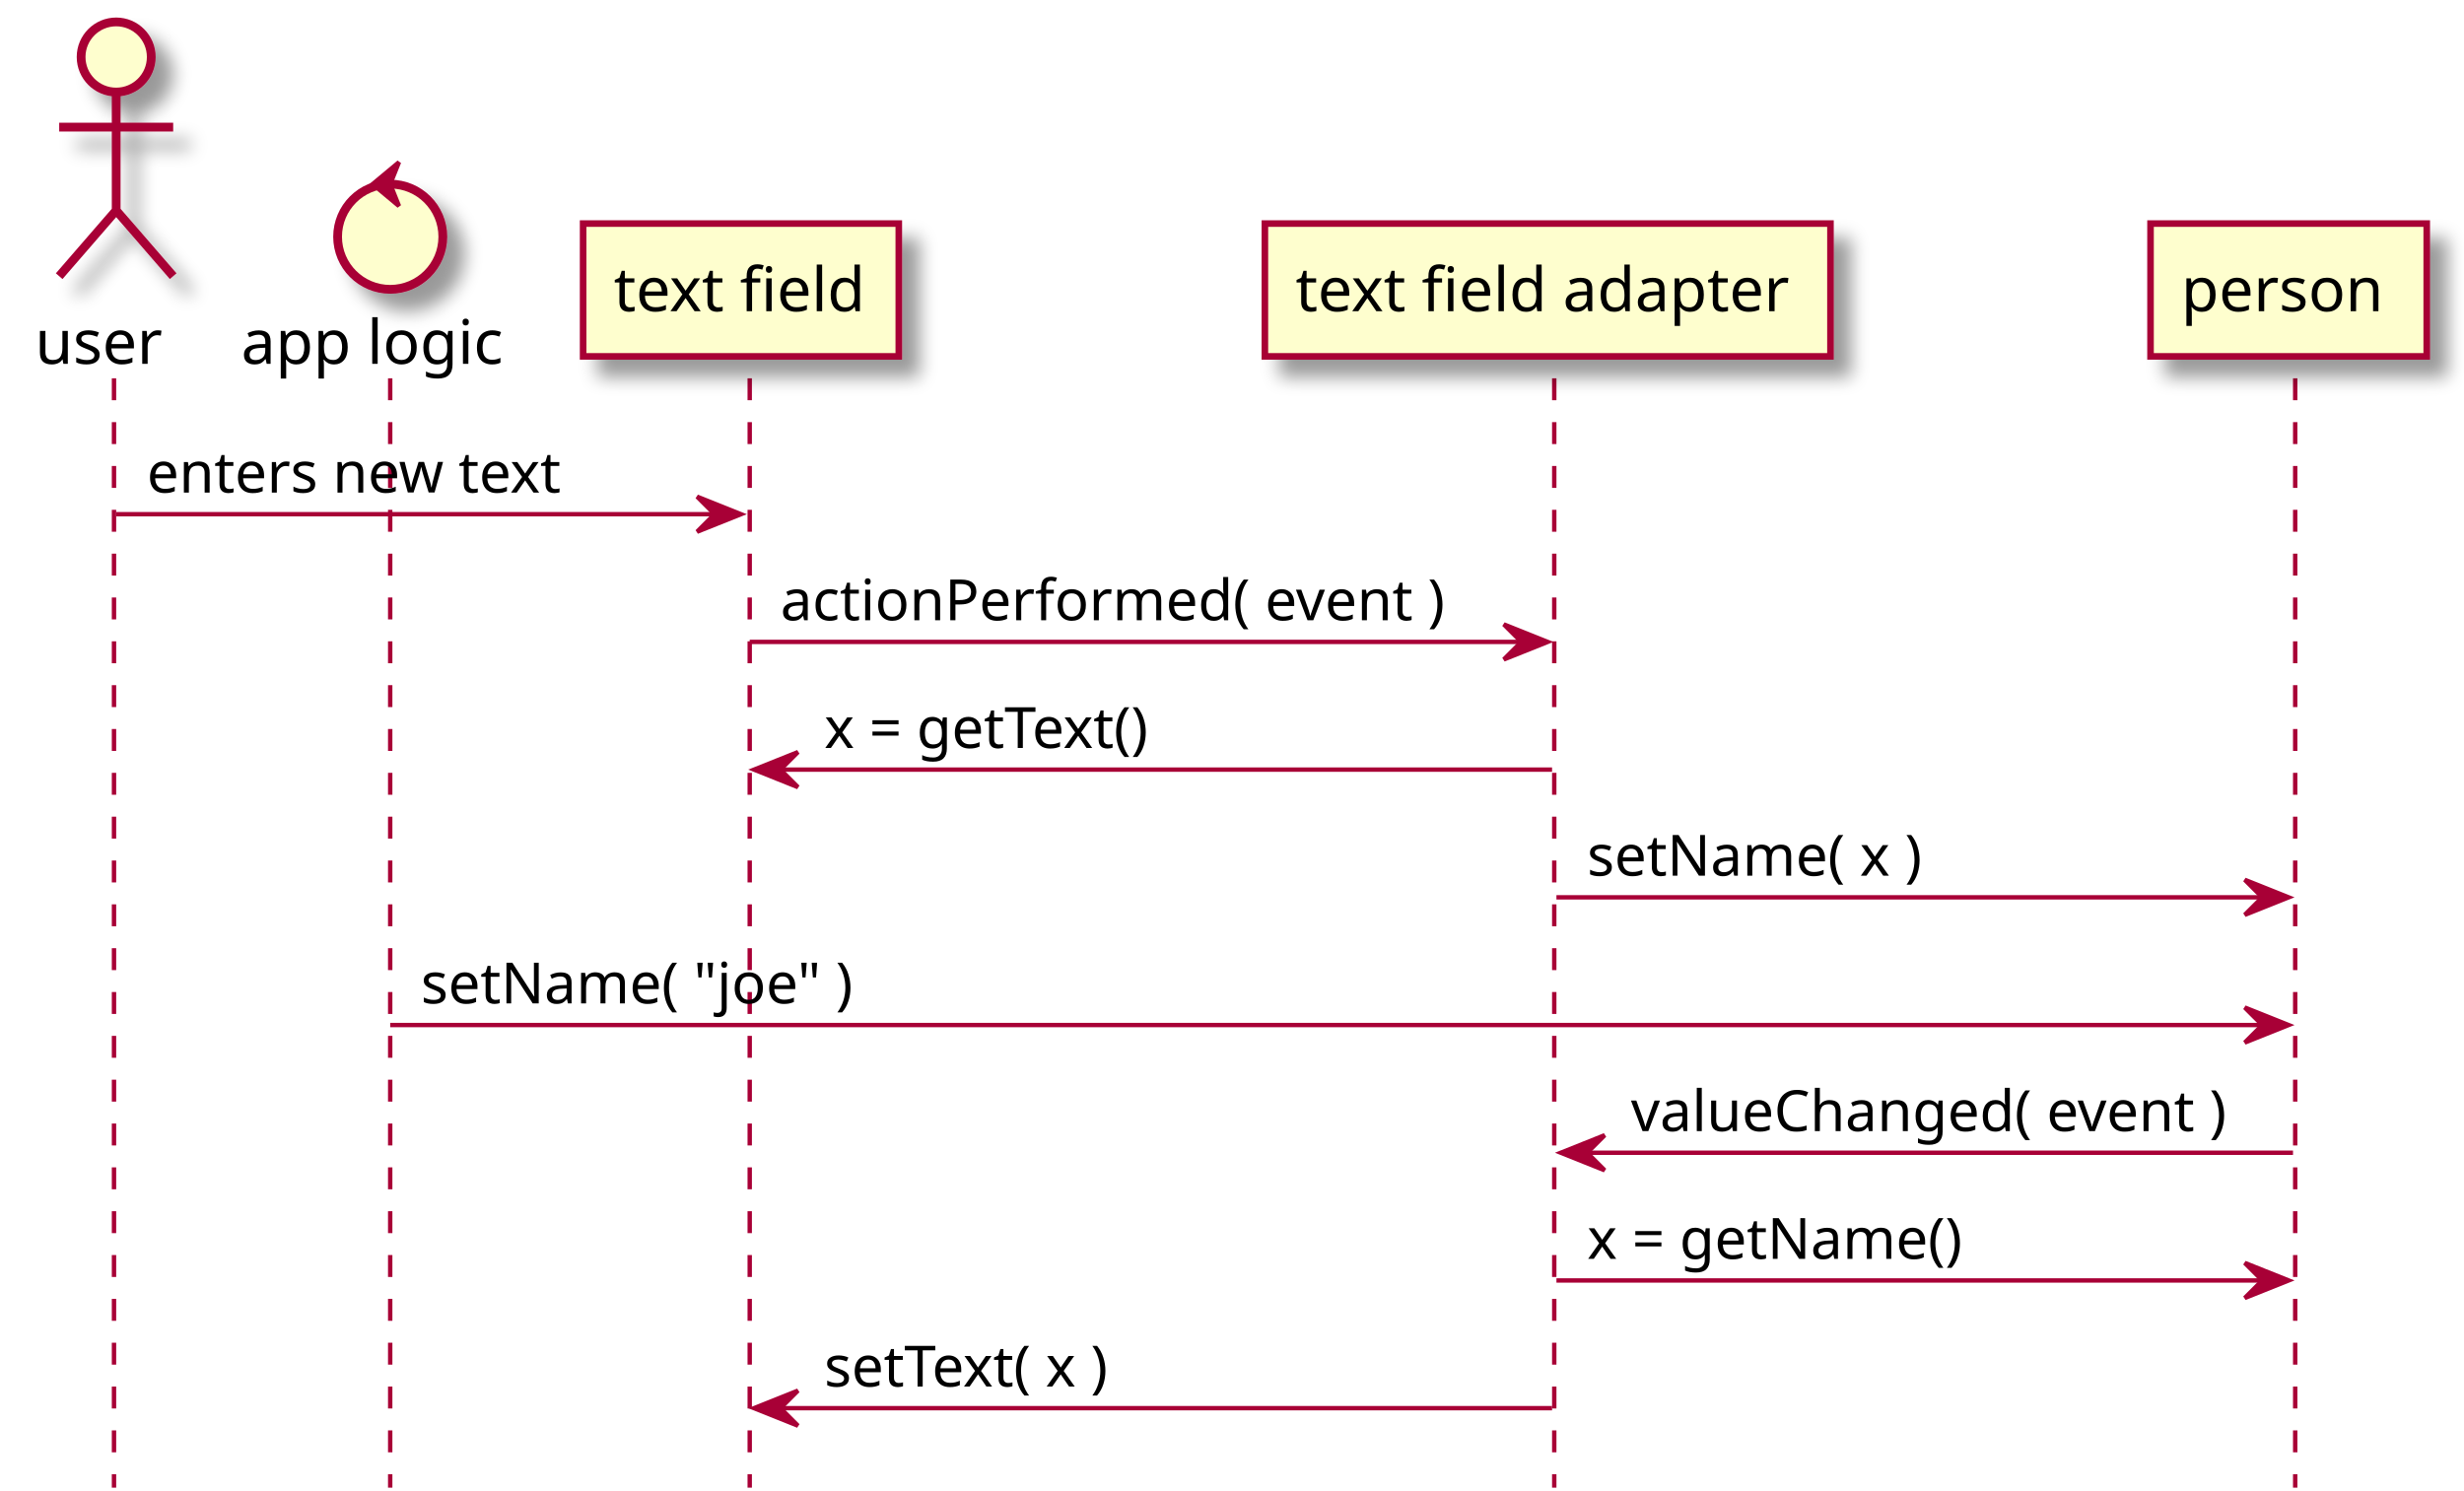
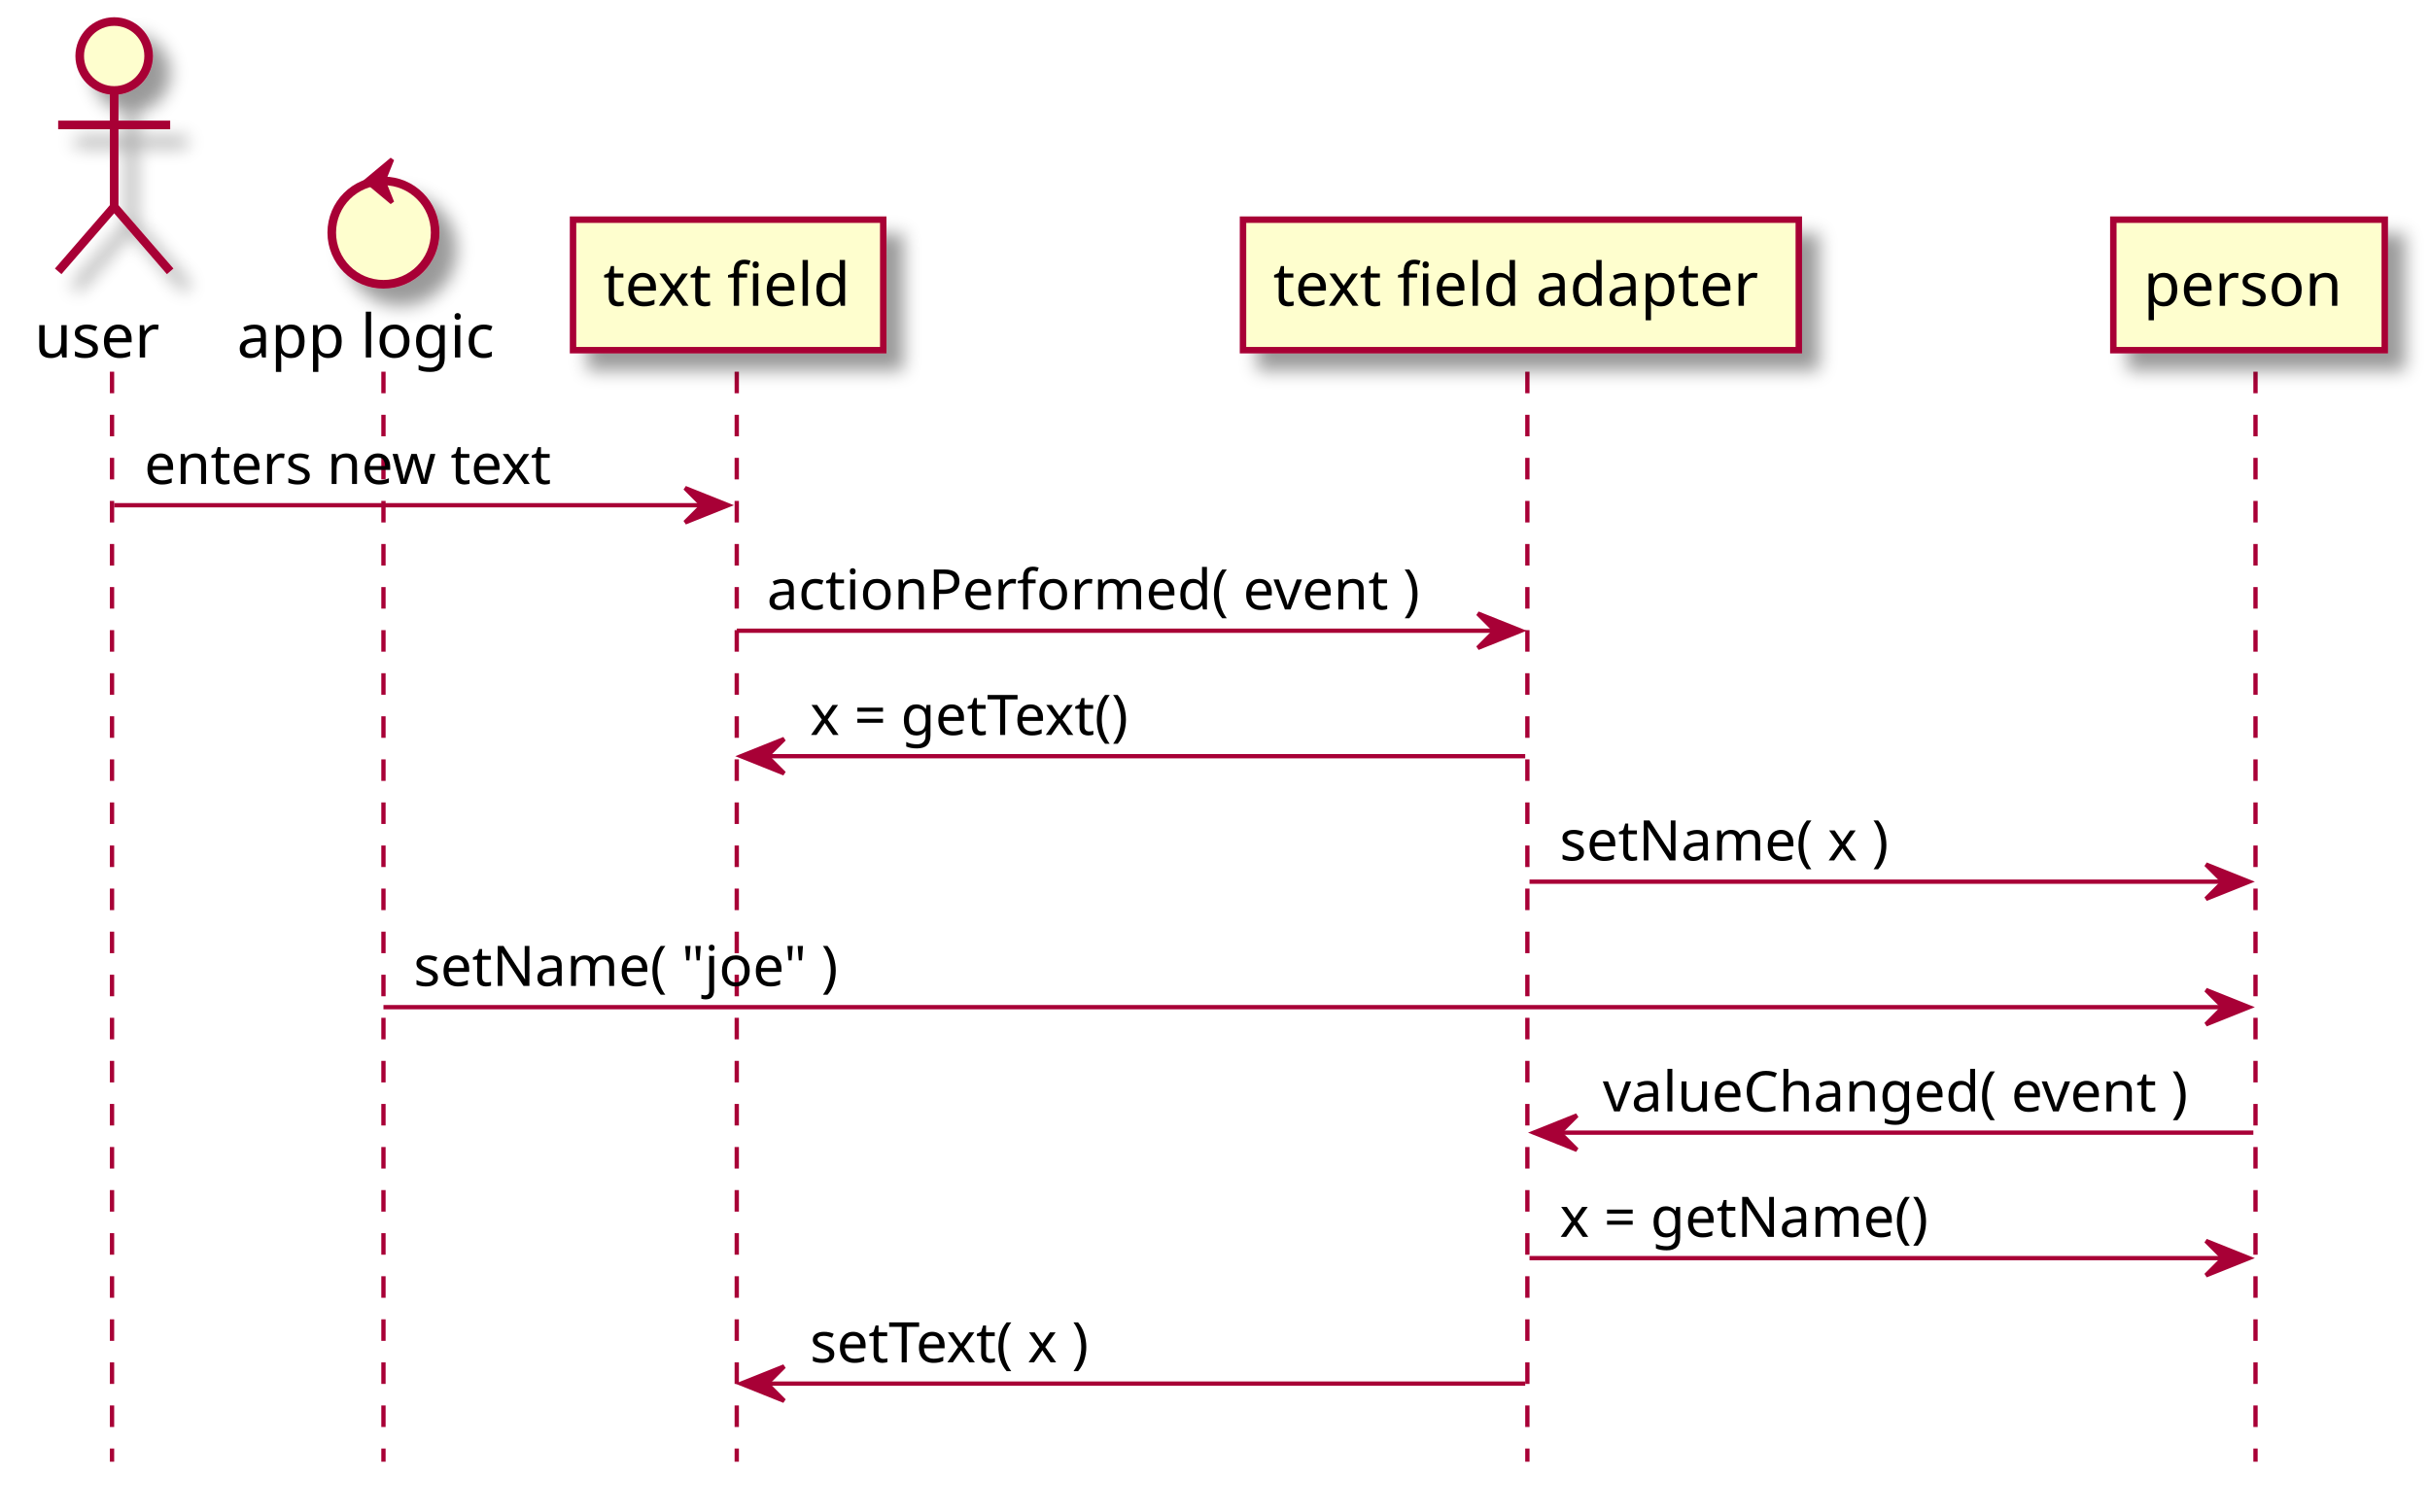
- <svg xmlns="http://www.w3.org/2000/svg" contentScriptType="application/ecmascript" contentStyleType="text/css" height="340px" preserveAspectRatio="none" style="width:562px;height:340px;" version="1.1" viewBox="0 0 562 340" width="562px" zoomAndPan="magnify">
+ <svg xmlns="http://www.w3.org/2000/svg" contentScriptType="application/ecmascript" contentStyleType="text/css" height="351px" preserveAspectRatio="none" style="width:564px;height:351px;" version="1.1" viewBox="0 0 564 351" width="564px" zoomAndPan="magnify">
  <defs>
-     <filter height="300%" id="f16p7jq" width="300%" x="-1" y="-1">
+     <filter height="300%" id="fb0ku4xvw99zv" width="300%" x="-1" y="-1">
      <feGaussianBlur result="blurOut" stdDeviation="2.0" />
      <feColorMatrix in="blurOut" result="blurOut2" type="matrix" values="0 0 0 0 0 0 0 0 0 0 0 0 0 0 0 0 0 0 .4 0" />
      <feOffset dx="4.0" dy="4.0" in="blurOut2" result="blurOut3" />
      <feBlend in="SourceGraphic" in2="blurOut3" mode="normal" />
    </filter>
  </defs>
  <g>
    <line style="stroke: #A80036; stroke-width: 1.0; stroke-dasharray: 5.0,5.0;" x1="26" x2="26" y1="86.297" y2="339.359" />
    <line style="stroke: #A80036; stroke-width: 1.0; stroke-dasharray: 5.0,5.0;" x1="89" x2="89" y1="86.297" y2="339.359" />
    <line style="stroke: #A80036; stroke-width: 1.0; stroke-dasharray: 5.0,5.0;" x1="171" x2="171" y1="86.297" y2="339.359" />
    <line style="stroke: #A80036; stroke-width: 1.0; stroke-dasharray: 5.0,5.0;" x1="354.5" x2="354.5" y1="86.297" y2="339.359" />
    <line style="stroke: #A80036; stroke-width: 1.0; stroke-dasharray: 5.0,5.0;" x1="523.5" x2="523.5" y1="86.297" y2="339.359" />
    <text fill="#000000" font-family="sans-serif" font-size="14" lengthAdjust="spacingAndGlyphs" textLength="31" x="8" y="82.995">user</text>
-     <ellipse cx="26.5" cy="13" fill="#FEFECE" filter="url(#f16p7jq)" rx="8" ry="8" style="stroke: #A80036; stroke-width: 2.0;" />
-     <path d="M26.5,21 L26.5,48 M13.5,29 L39.5,29 M26.5,48 L13.5,63 M26.5,48 L39.5,63 " fill="#FEFECE" filter="url(#f16p7jq)" style="stroke: #A80036; stroke-width: 2.0;" />
+     <ellipse cx="26.5" cy="13" fill="#FEFECE" filter="url(#fb0ku4xvw99zv)" rx="8" ry="8" style="stroke: #A80036; stroke-width: 2.0;" />
+     <path d="M26.5,21 L26.5,48 M13.5,29 L39.5,29 M26.5,48 L13.5,63 M26.5,48 L39.5,63 " fill="none" filter="url(#fb0ku4xvw99zv)" style="stroke: #A80036; stroke-width: 2.0;" />
    <text fill="#000000" font-family="sans-serif" font-size="14" lengthAdjust="spacingAndGlyphs" textLength="62" x="55" y="82.995">app logic</text>
-     <ellipse cx="89" cy="54" fill="#FEFECE" filter="url(#f16p7jq)" rx="12" ry="12" style="stroke: #A80036; stroke-width: 2.0;" />
+     <ellipse cx="89" cy="54" fill="#FEFECE" filter="url(#fb0ku4xvw99zv)" rx="12" ry="12" style="stroke: #A80036; stroke-width: 2.0;" />
    <polygon fill="#A80036" points="85,42,91,37,89,42,91,47,85,42" style="stroke: #A80036; stroke-width: 1.0;" />
-     <rect fill="#FEFECE" filter="url(#f16p7jq)" height="30.297" style="stroke: #A80036; stroke-width: 1.5;" width="72" x="133" y="51" />
+     <rect fill="#FEFECE" filter="url(#fb0ku4xvw99zv)" height="30.297" style="stroke: #A80036; stroke-width: 1.5;" width="72" x="133" y="51" />
    <text fill="#000000" font-family="sans-serif" font-size="14" lengthAdjust="spacingAndGlyphs" textLength="58" x="140" y="70.995">text field</text>
-     <rect fill="#FEFECE" filter="url(#f16p7jq)" height="30.297" style="stroke: #A80036; stroke-width: 1.5;" width="129" x="288.5" y="51" />
+     <rect fill="#FEFECE" filter="url(#fb0ku4xvw99zv)" height="30.297" style="stroke: #A80036; stroke-width: 1.5;" width="129" x="288.5" y="51" />
    <text fill="#000000" font-family="sans-serif" font-size="14" lengthAdjust="spacingAndGlyphs" textLength="115" x="295.5" y="70.995">text field adapter</text>
-     <rect fill="#FEFECE" filter="url(#f16p7jq)" height="30.297" style="stroke: #A80036; stroke-width: 1.5;" width="63" x="490.5" y="51" />
+     <rect fill="#FEFECE" filter="url(#fb0ku4xvw99zv)" height="30.297" style="stroke: #A80036; stroke-width: 1.5;" width="63" x="490.5" y="51" />
    <text fill="#000000" font-family="sans-serif" font-size="14" lengthAdjust="spacingAndGlyphs" textLength="49" x="497.5" y="70.995">person</text>
    <polygon fill="#A80036" points="159,113.297,169,117.297,159,121.297,163,117.297" style="stroke: #A80036; stroke-width: 1.0;" />
    <line style="stroke: #A80036; stroke-width: 1.0;" x1="26.5" x2="165" y1="117.297" y2="117.297" />
    <text fill="#000000" font-family="sans-serif" font-size="13" lengthAdjust="spacingAndGlyphs" textLength="99" x="33.5" y="112.364">enters new text</text>
    <polygon fill="#A80036" points="343,142.43,353,146.43,343,150.43,347,146.43" style="stroke: #A80036; stroke-width: 1.0;" />
    <line style="stroke: #A80036; stroke-width: 1.0;" x1="171" x2="349" y1="146.43" y2="146.43" />
    <text fill="#000000" font-family="sans-serif" font-size="13" lengthAdjust="spacingAndGlyphs" textLength="160" x="178" y="141.497">actionPerformed( event )</text>
    <polygon fill="#A80036" points="182,171.562,172,175.562,182,179.562,178,175.562" style="stroke: #A80036; stroke-width: 1.0;" />
    <line style="stroke: #A80036; stroke-width: 1.0;" x1="176" x2="354" y1="175.562" y2="175.562" />
    <text fill="#000000" font-family="sans-serif" font-size="13" lengthAdjust="spacingAndGlyphs" textLength="84" x="188" y="170.629">x = getText()</text>
    <polygon fill="#A80036" points="512,200.695,522,204.695,512,208.695,516,204.695" style="stroke: #A80036; stroke-width: 1.0;" />
    <line style="stroke: #A80036; stroke-width: 1.0;" x1="355" x2="518" y1="204.695" y2="204.695" />
    <text fill="#000000" font-family="sans-serif" font-size="13" lengthAdjust="spacingAndGlyphs" textLength="84" x="362" y="199.762">setName( x )</text>
    <polygon fill="#A80036" points="512,229.828,522,233.828,512,237.828,516,233.828" style="stroke: #A80036; stroke-width: 1.0;" />
    <line style="stroke: #A80036; stroke-width: 1.0;" x1="89" x2="518" y1="233.828" y2="233.828" />
    <text fill="#000000" font-family="sans-serif" font-size="13" lengthAdjust="spacingAndGlyphs" textLength="106" x="96" y="228.895">setName( "joe" )</text>
    <polygon fill="#A80036" points="366,258.961,356,262.961,366,266.961,362,262.961" style="stroke: #A80036; stroke-width: 1.0;" />
    <line style="stroke: #A80036; stroke-width: 1.0;" x1="360" x2="523" y1="262.961" y2="262.961" />
    <text fill="#000000" font-family="sans-serif" font-size="13" lengthAdjust="spacingAndGlyphs" textLength="145" x="372" y="258.028">valueChanged( event )</text>
    <polygon fill="#A80036" points="512,288.094,522,292.094,512,296.094,516,292.094" style="stroke: #A80036; stroke-width: 1.0;" />
    <line style="stroke: #A80036; stroke-width: 1.0;" x1="355" x2="518" y1="292.094" y2="292.094" />
    <text fill="#000000" font-family="sans-serif" font-size="13" lengthAdjust="spacingAndGlyphs" textLength="96" x="362" y="287.161">x = getName()</text>
    <polygon fill="#A80036" points="182,317.227,172,321.227,182,325.227,178,321.227" style="stroke: #A80036; stroke-width: 1.0;" />
    <line style="stroke: #A80036; stroke-width: 1.0;" x1="176" x2="354" y1="321.227" y2="321.227" />
    <text fill="#000000" font-family="sans-serif" font-size="13" lengthAdjust="spacingAndGlyphs" textLength="72" x="188" y="316.293">setText( x )</text>
  </g>
</svg>
